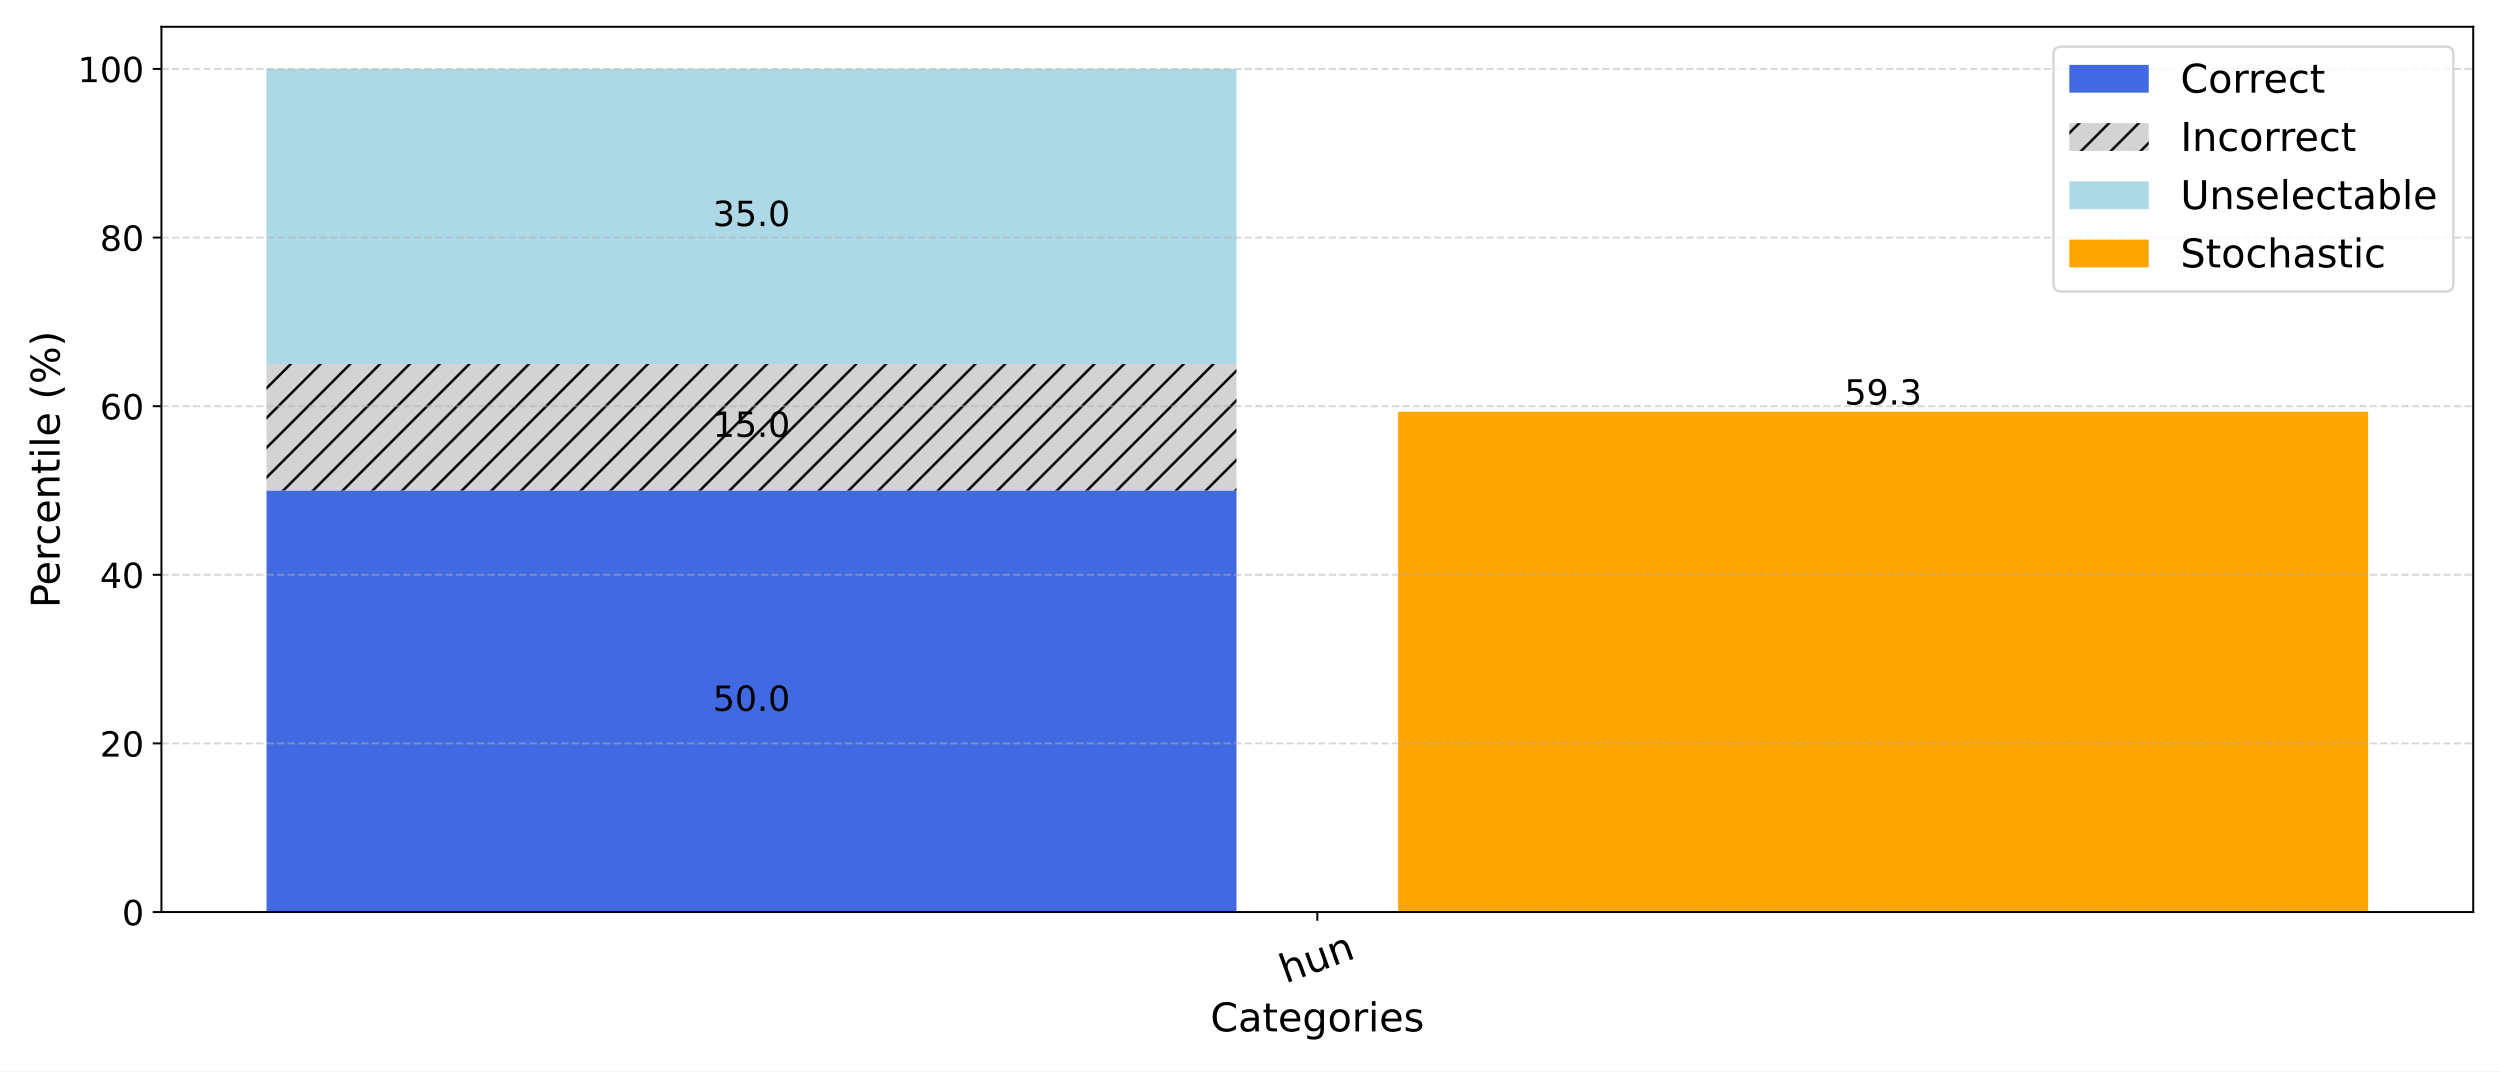
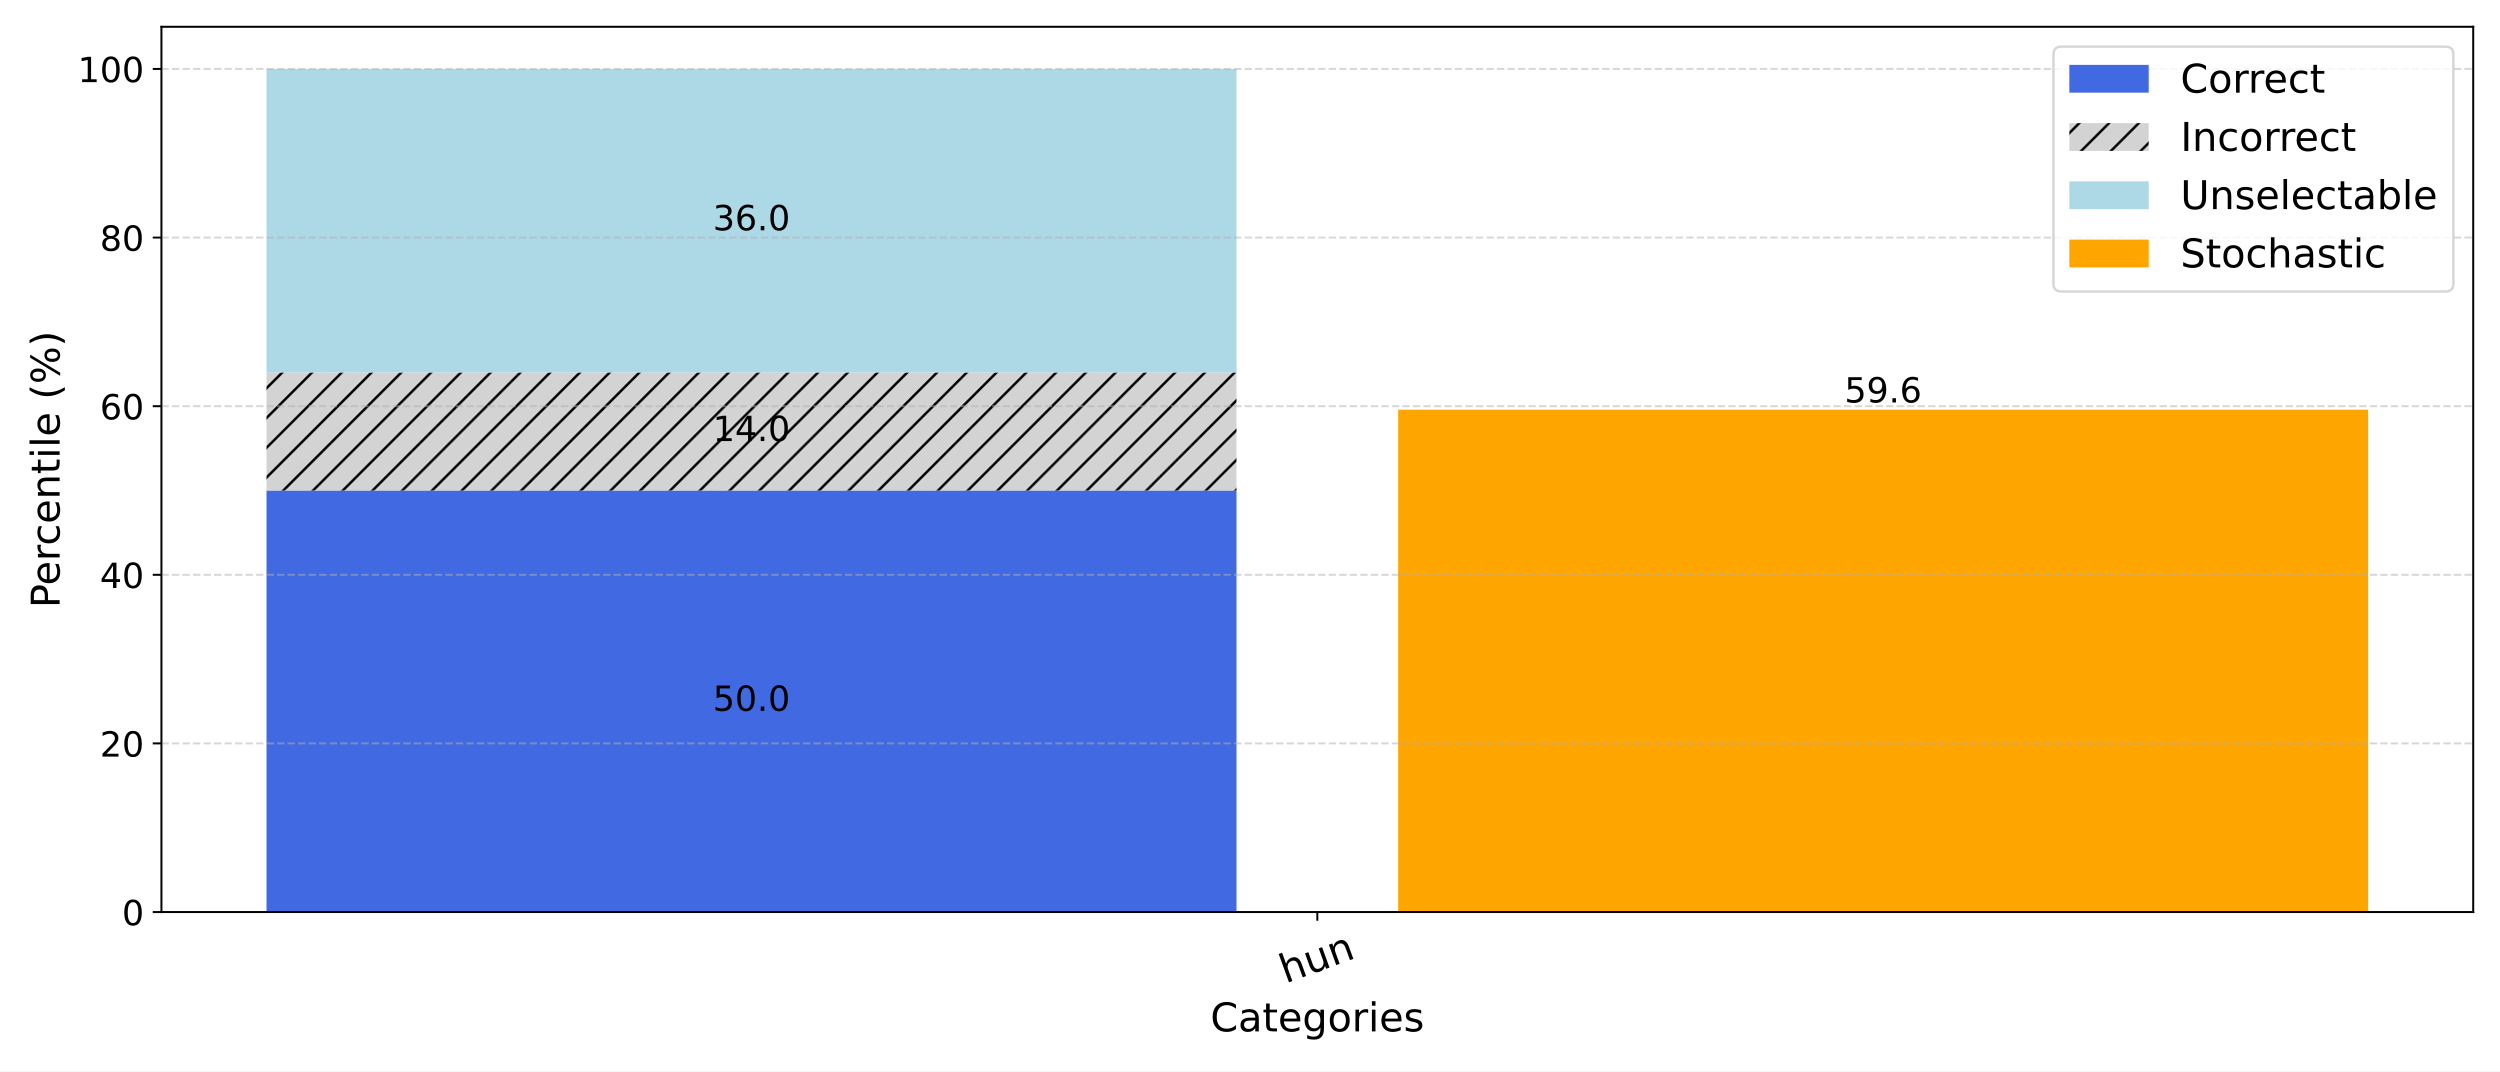
<svg xmlns="http://www.w3.org/2000/svg" xmlns:xlink="http://www.w3.org/1999/xlink" width="1008pt" height="432pt" viewBox="0 0 1008 432" version="1.1">
  <defs>
    <style type="text/css">*{stroke-linejoin: round; stroke-linecap: butt}</style>
  </defs>
  <g id="figure_1">
    <g id="patch_1">
      <path d="M 0 432  L 1008 432  L 1008 0  L 0 0  z " style="fill: #ffffff" />
    </g>
    <g id="axes_1">
      <g id="patch_2">
        <path d="M 65.09 367.736  L 997.2 367.736  L 997.2 10.8  L 65.09 10.8  z " style="fill: #ffffff" />
      </g>
      <g id="patch_3">
-         <path d="M 107.459 367.736  L 498.554 367.736  L 498.554 197.766  L 107.459 197.766  z " clip-path="url(#p3347c85726)" style="fill: #4169e1" />
+         <path d="M 107.459 367.736  L 498.554 367.736  L 498.554 197.766  L 107.459 197.766  z " clip-path="url(#pb6dfa40db6)" style="fill: #4169e1" />
      </g>
      <g id="patch_4">
-         <path d="M 107.459 197.766  L 498.554 197.766  L 498.554 146.776  L 107.459 146.776  z " clip-path="url(#p3347c85726)" style="fill: url(#h4ed982c4da)" />
+         <path d="M 107.459 197.766  L 498.554 197.766  L 498.554 150.175  L 107.459 150.175  z " clip-path="url(#pb6dfa40db6)" style="fill: url(#h3cf29533aa)" />
      </g>
      <g id="patch_5">
-         <path d="M 107.459 146.776  L 498.554 146.776  L 498.554 27.797  L 107.459 27.797  z " clip-path="url(#p3347c85726)" style="fill: #add8e6" />
+         <path d="M 107.459 150.175  L 498.554 150.175  L 498.554 27.797  L 107.459 27.797  z " clip-path="url(#pb6dfa40db6)" style="fill: #add8e6" />
      </g>
      <g id="patch_6">
-         <path d="M 563.736 367.736  L 954.831 367.736  L 954.831 166.039  L 563.736 166.039  z " clip-path="url(#p3347c85726)" style="fill: #ffa500" />
+         <path d="M 563.736 367.736  L 954.831 367.736  L 954.831 165.189  L 563.736 165.189  z " clip-path="url(#pb6dfa40db6)" style="fill: #ffa500" />
      </g>
      <g id="matplotlib.axis_1">
        <g id="xtick_1">
          <g id="line2d_1">
            <defs>
-               <path id="m3767374be0" d="M 0 0  L 0 3.5  " style="stroke: #000000; stroke-width: 0.8" />
+               <path id="m635f1c7c28" d="M 0 0  L 0 3.5  " style="stroke: #000000; stroke-width: 0.8" />
            </defs>
            <g>
-               <use xlink:href="#m3767374be0" x="531.145" y="367.736" style="stroke: #000000; stroke-width: 0.8" />
+               <use xlink:href="#m635f1c7c28" x="531.145" y="367.736" style="stroke: #000000; stroke-width: 0.8" />
            </g>
          </g>
          <g id="text_1">
            <text style="font-size: 16px; font-family: 'DejaVu Sans', 'Bitstream Vera Sans', 'Computer Modern Sans Serif', 'Lucida Grande', 'Verdana', 'Geneva', 'Lucid', 'Arial', 'Helvetica', 'Avant Garde', sans-serif" transform="translate(518.3623 396.5646) rotate(-20)">hun</text>
          </g>
        </g>
        <g id="text_2">
          <text style="font-size: 16px; font-family: 'DejaVu Sans', 'Bitstream Vera Sans', 'Computer Modern Sans Serif', 'Lucida Grande', 'Verdana', 'Geneva', 'Lucid', 'Arial', 'Helvetica', 'Avant Garde', sans-serif; text-anchor: middle" x="531.145" y="415.849" transform="rotate(-0 531.145 415.8489)">Categories</text>
        </g>
      </g>
      <g id="matplotlib.axis_2">
        <g id="ytick_1">
          <g id="line2d_2">
-             <path d="M 65.09 367.736  L 997.2 367.736  " clip-path="url(#p3347c85726)" style="fill: none; stroke-dasharray: 2.96,1.28; stroke-dashoffset: 0; stroke: #b0b0b0; stroke-opacity: 0.5; stroke-width: 0.8" />
+             <path d="M 65.09 367.736  L 997.2 367.736  " clip-path="url(#pb6dfa40db6)" style="fill: none; stroke-dasharray: 2.96,1.28; stroke-dashoffset: 0; stroke: #b0b0b0; stroke-opacity: 0.5; stroke-width: 0.8" />
          </g>
          <g id="line2d_3">
            <defs>
-               <path id="m04ce6100e4" d="M 0 0  L -3.5 0  " style="stroke: #000000; stroke-width: 0.8" />
+               <path id="m3c0ec405b4" d="M 0 0  L -3.5 0  " style="stroke: #000000; stroke-width: 0.8" />
            </defs>
            <g>
-               <use xlink:href="#m04ce6100e4" x="65.09" y="367.736" style="stroke: #000000; stroke-width: 0.8" />
+               <use xlink:href="#m3c0ec405b4" x="65.09" y="367.736" style="stroke: #000000; stroke-width: 0.8" />
            </g>
          </g>
          <g id="text_3">
            <text style="font-size: 14px; font-family: 'DejaVu Sans', 'Bitstream Vera Sans', 'Computer Modern Sans Serif', 'Lucida Grande', 'Verdana', 'Geneva', 'Lucid', 'Arial', 'Helvetica', 'Avant Garde', sans-serif; text-anchor: end" x="58.09" y="373.055" transform="rotate(-0 58.09 373.0549)">0</text>
          </g>
        </g>
        <g id="ytick_2">
          <g id="line2d_4">
-             <path d="M 65.09 299.748  L 997.2 299.748  " clip-path="url(#p3347c85726)" style="fill: none; stroke-dasharray: 2.96,1.28; stroke-dashoffset: 0; stroke: #b0b0b0; stroke-opacity: 0.5; stroke-width: 0.8" />
+             <path d="M 65.09 299.748  L 997.2 299.748  " clip-path="url(#pb6dfa40db6)" style="fill: none; stroke-dasharray: 2.96,1.28; stroke-dashoffset: 0; stroke: #b0b0b0; stroke-opacity: 0.5; stroke-width: 0.8" />
          </g>
          <g id="line2d_5">
            <g>
-               <use xlink:href="#m04ce6100e4" x="65.09" y="299.748" style="stroke: #000000; stroke-width: 0.8" />
+               <use xlink:href="#m3c0ec405b4" x="65.09" y="299.748" style="stroke: #000000; stroke-width: 0.8" />
            </g>
          </g>
          <g id="text_4">
            <text style="font-size: 14px; font-family: 'DejaVu Sans', 'Bitstream Vera Sans', 'Computer Modern Sans Serif', 'Lucida Grande', 'Verdana', 'Geneva', 'Lucid', 'Arial', 'Helvetica', 'Avant Garde', sans-serif; text-anchor: end" x="58.09" y="305.067" transform="rotate(-0 58.09 305.0671)">20</text>
          </g>
        </g>
        <g id="ytick_3">
          <g id="line2d_6">
-             <path d="M 65.09 231.76  L 997.2 231.76  " clip-path="url(#p3347c85726)" style="fill: none; stroke-dasharray: 2.96,1.28; stroke-dashoffset: 0; stroke: #b0b0b0; stroke-opacity: 0.5; stroke-width: 0.8" />
+             <path d="M 65.09 231.76  L 997.2 231.76  " clip-path="url(#pb6dfa40db6)" style="fill: none; stroke-dasharray: 2.96,1.28; stroke-dashoffset: 0; stroke: #b0b0b0; stroke-opacity: 0.5; stroke-width: 0.8" />
          </g>
          <g id="line2d_7">
            <g>
-               <use xlink:href="#m04ce6100e4" x="65.09" y="231.76" style="stroke: #000000; stroke-width: 0.8" />
+               <use xlink:href="#m3c0ec405b4" x="65.09" y="231.76" style="stroke: #000000; stroke-width: 0.8" />
            </g>
          </g>
          <g id="text_5">
            <text style="font-size: 14px; font-family: 'DejaVu Sans', 'Bitstream Vera Sans', 'Computer Modern Sans Serif', 'Lucida Grande', 'Verdana', 'Geneva', 'Lucid', 'Arial', 'Helvetica', 'Avant Garde', sans-serif; text-anchor: end" x="58.09" y="237.079" transform="rotate(-0 58.09 237.0793)">40</text>
          </g>
        </g>
        <g id="ytick_4">
          <g id="line2d_8">
-             <path d="M 65.09 163.773  L 997.2 163.773  " clip-path="url(#p3347c85726)" style="fill: none; stroke-dasharray: 2.96,1.28; stroke-dashoffset: 0; stroke: #b0b0b0; stroke-opacity: 0.5; stroke-width: 0.8" />
+             <path d="M 65.09 163.773  L 997.2 163.773  " clip-path="url(#pb6dfa40db6)" style="fill: none; stroke-dasharray: 2.96,1.28; stroke-dashoffset: 0; stroke: #b0b0b0; stroke-opacity: 0.5; stroke-width: 0.8" />
          </g>
          <g id="line2d_9">
            <g>
-               <use xlink:href="#m04ce6100e4" x="65.09" y="163.773" style="stroke: #000000; stroke-width: 0.8" />
+               <use xlink:href="#m3c0ec405b4" x="65.09" y="163.773" style="stroke: #000000; stroke-width: 0.8" />
            </g>
          </g>
          <g id="text_6">
            <text style="font-size: 14px; font-family: 'DejaVu Sans', 'Bitstream Vera Sans', 'Computer Modern Sans Serif', 'Lucida Grande', 'Verdana', 'Geneva', 'Lucid', 'Arial', 'Helvetica', 'Avant Garde', sans-serif; text-anchor: end" x="58.09" y="169.091" transform="rotate(-0 58.09 169.0915)">60</text>
          </g>
        </g>
        <g id="ytick_5">
          <g id="line2d_10">
-             <path d="M 65.09 95.785  L 997.2 95.785  " clip-path="url(#p3347c85726)" style="fill: none; stroke-dasharray: 2.96,1.28; stroke-dashoffset: 0; stroke: #b0b0b0; stroke-opacity: 0.5; stroke-width: 0.8" />
+             <path d="M 65.09 95.785  L 997.2 95.785  " clip-path="url(#pb6dfa40db6)" style="fill: none; stroke-dasharray: 2.96,1.28; stroke-dashoffset: 0; stroke: #b0b0b0; stroke-opacity: 0.5; stroke-width: 0.8" />
          </g>
          <g id="line2d_11">
            <g>
-               <use xlink:href="#m04ce6100e4" x="65.09" y="95.785" style="stroke: #000000; stroke-width: 0.8" />
+               <use xlink:href="#m3c0ec405b4" x="65.09" y="95.785" style="stroke: #000000; stroke-width: 0.8" />
            </g>
          </g>
          <g id="text_7">
            <text style="font-size: 14px; font-family: 'DejaVu Sans', 'Bitstream Vera Sans', 'Computer Modern Sans Serif', 'Lucida Grande', 'Verdana', 'Geneva', 'Lucid', 'Arial', 'Helvetica', 'Avant Garde', sans-serif; text-anchor: end" x="58.09" y="101.104" transform="rotate(-0 58.09 101.1037)">80</text>
          </g>
        </g>
        <g id="ytick_6">
          <g id="line2d_12">
-             <path d="M 65.09 27.797  L 997.2 27.797  " clip-path="url(#p3347c85726)" style="fill: none; stroke-dasharray: 2.96,1.28; stroke-dashoffset: 0; stroke: #b0b0b0; stroke-opacity: 0.5; stroke-width: 0.8" />
+             <path d="M 65.09 27.797  L 997.2 27.797  " clip-path="url(#pb6dfa40db6)" style="fill: none; stroke-dasharray: 2.96,1.28; stroke-dashoffset: 0; stroke: #b0b0b0; stroke-opacity: 0.5; stroke-width: 0.8" />
          </g>
          <g id="line2d_13">
            <g>
-               <use xlink:href="#m04ce6100e4" x="65.09" y="27.797" style="stroke: #000000; stroke-width: 0.8" />
+               <use xlink:href="#m3c0ec405b4" x="65.09" y="27.797" style="stroke: #000000; stroke-width: 0.8" />
            </g>
          </g>
          <g id="text_8">
            <text style="font-size: 14px; font-family: 'DejaVu Sans', 'Bitstream Vera Sans', 'Computer Modern Sans Serif', 'Lucida Grande', 'Verdana', 'Geneva', 'Lucid', 'Arial', 'Helvetica', 'Avant Garde', sans-serif; text-anchor: end" x="58.09" y="33.116" transform="rotate(-0 58.09 33.11586)">100</text>
          </g>
        </g>
        <g id="text_9">
          <text style="font-size: 16px; font-family: 'DejaVu Sans', 'Bitstream Vera Sans', 'Computer Modern Sans Serif', 'Lucida Grande', 'Verdana', 'Geneva', 'Lucid', 'Arial', 'Helvetica', 'Avant Garde', sans-serif; text-anchor: middle" x="24.04" y="189.268" transform="rotate(-90 24.04 189.268)">Percentile (%)</text>
        </g>
      </g>
      <g id="patch_7">
        <path d="M 65.09 367.736  L 65.09 10.8  " style="fill: none; stroke: #000000; stroke-width: 0.8; stroke-linejoin: miter; stroke-linecap: square" />
      </g>
      <g id="patch_8">
        <path d="M 997.2 367.736  L 997.2 10.8  " style="fill: none; stroke: #000000; stroke-width: 0.8; stroke-linejoin: miter; stroke-linecap: square" />
      </g>
      <g id="patch_9">
        <path d="M 65.09 367.736  L 997.2 367.736  " style="fill: none; stroke: #000000; stroke-width: 0.8; stroke-linejoin: miter; stroke-linecap: square" />
      </g>
      <g id="patch_10">
        <path d="M 65.09 10.8  L 997.2 10.8  " style="fill: none; stroke: #000000; stroke-width: 0.8; stroke-linejoin: miter; stroke-linecap: square" />
      </g>
      <g id="text_10">
        <text style="font-size: 14px; font-family: 'DejaVu Sans', 'Bitstream Vera Sans', 'Computer Modern Sans Serif', 'Lucida Grande', 'Verdana', 'Geneva', 'Lucid', 'Arial', 'Helvetica', 'Avant Garde', sans-serif; text-anchor: middle" x="303.006" y="286.614" transform="rotate(-0 303.0062 286.6144)">50.0</text>
      </g>
      <g id="text_11">
-         <text style="font-size: 14px; font-family: 'DejaVu Sans', 'Bitstream Vera Sans', 'Computer Modern Sans Serif', 'Lucida Grande', 'Verdana', 'Geneva', 'Lucid', 'Arial', 'Helvetica', 'Avant Garde', sans-serif; text-anchor: middle" x="303.006" y="176.134" transform="rotate(-0 303.0062 176.1342)">15.0</text>
+         <text style="font-size: 14px; font-family: 'DejaVu Sans', 'Bitstream Vera Sans', 'Computer Modern Sans Serif', 'Lucida Grande', 'Verdana', 'Geneva', 'Lucid', 'Arial', 'Helvetica', 'Avant Garde', sans-serif; text-anchor: middle" x="303.006" y="177.834" transform="rotate(-0 303.0062 177.8339)">14.0</text>
      </g>
      <g id="text_12">
-         <text style="font-size: 14px; font-family: 'DejaVu Sans', 'Bitstream Vera Sans', 'Computer Modern Sans Serif', 'Lucida Grande', 'Verdana', 'Geneva', 'Lucid', 'Arial', 'Helvetica', 'Avant Garde', sans-serif; text-anchor: middle" x="303.006" y="91.149" transform="rotate(-0 303.0062 91.14941)">35.0</text>
+         <text style="font-size: 14px; font-family: 'DejaVu Sans', 'Bitstream Vera Sans', 'Computer Modern Sans Serif', 'Lucida Grande', 'Verdana', 'Geneva', 'Lucid', 'Arial', 'Helvetica', 'Avant Garde', sans-serif; text-anchor: middle" x="303.006" y="92.849" transform="rotate(-0 303.0062 92.84911)">36.0</text>
      </g>
      <g id="text_13">
-         <text style="font-size: 14px; font-family: 'DejaVu Sans', 'Bitstream Vera Sans', 'Computer Modern Sans Serif', 'Lucida Grande', 'Verdana', 'Geneva', 'Lucid', 'Arial', 'Helvetica', 'Avant Garde', sans-serif; text-anchor: middle" x="759.284" y="163.127" transform="rotate(-0 759.2838 163.1273)">59.3</text>
+         <text style="font-size: 14px; font-family: 'DejaVu Sans', 'Bitstream Vera Sans', 'Computer Modern Sans Serif', 'Lucida Grande', 'Verdana', 'Geneva', 'Lucid', 'Arial', 'Helvetica', 'Avant Garde', sans-serif; text-anchor: middle" x="759.284" y="162.277" transform="rotate(-0 759.2838 162.2774)">59.6</text>
      </g>
      <g id="legend_1">
        <g id="patch_11">
          <path d="M 831.158 117.54  L 986 117.54  Q 989.2 117.54 989.2 114.34  L 989.2 22  Q 989.2 18.8 986 18.8  L 831.158 18.8  Q 827.957 18.8 827.957 22  L 827.957 114.34  Q 827.957 117.54 831.158 117.54  z " style="fill: #ffffff; opacity: 0.8; stroke: #cccccc; stroke-linejoin: miter" />
        </g>
        <g id="patch_12">
          <path d="M 834.357 37.358  L 866.357 37.358  L 866.357 26.157  L 834.357 26.157  z " style="fill: #4169e1" />
        </g>
        <g id="text_14">
          <text style="font-size: 16px; font-family: 'DejaVu Sans', 'Bitstream Vera Sans', 'Computer Modern Sans Serif', 'Lucida Grande', 'Verdana', 'Geneva', 'Lucid', 'Arial', 'Helvetica', 'Avant Garde', sans-serif; text-anchor: start" x="879.158" y="37.358" transform="rotate(-0 879.1575 37.3575)">Correct</text>
        </g>
        <g id="patch_13">
-           <path d="M 834.357 60.843  L 866.357 60.843  L 866.357 49.642  L 834.357 49.642  z " style="fill: url(#h4ed982c4da)" />
+           <path d="M 834.357 60.843  L 866.357 60.843  L 866.357 49.642  L 834.357 49.642  z " style="fill: url(#h3cf29533aa)" />
        </g>
        <g id="text_15">
          <text style="font-size: 16px; font-family: 'DejaVu Sans', 'Bitstream Vera Sans', 'Computer Modern Sans Serif', 'Lucida Grande', 'Verdana', 'Geneva', 'Lucid', 'Arial', 'Helvetica', 'Avant Garde', sans-serif; text-anchor: start" x="879.158" y="60.843" transform="rotate(-0 879.1575 60.8425)">Incorrect</text>
        </g>
        <g id="patch_14">
          <path d="M 834.357 84.328  L 866.357 84.328  L 866.357 73.127  L 834.357 73.127  z " style="fill: #add8e6" />
        </g>
        <g id="text_16">
          <text style="font-size: 16px; font-family: 'DejaVu Sans', 'Bitstream Vera Sans', 'Computer Modern Sans Serif', 'Lucida Grande', 'Verdana', 'Geneva', 'Lucid', 'Arial', 'Helvetica', 'Avant Garde', sans-serif; text-anchor: start" x="879.158" y="84.328" transform="rotate(-0 879.1575 84.3275)">Unselectable</text>
        </g>
        <g id="patch_15">
          <path d="M 834.357 107.812  L 866.357 107.812  L 866.357 96.612  L 834.357 96.612  z " style="fill: #ffa500" />
        </g>
        <g id="text_17">
          <text style="font-size: 16px; font-family: 'DejaVu Sans', 'Bitstream Vera Sans', 'Computer Modern Sans Serif', 'Lucida Grande', 'Verdana', 'Geneva', 'Lucid', 'Arial', 'Helvetica', 'Avant Garde', sans-serif; text-anchor: start" x="879.158" y="107.812" transform="rotate(-0 879.1575 107.8125)">Stochastic</text>
        </g>
      </g>
    </g>
  </g>
  <defs>
-     <clipPath id="p3347c85726">
+     <clipPath id="pb6dfa40db6">
      <rect x="65.09" y="10.8" width="932.11" height="356.936" />
    </clipPath>
  </defs>
  <defs>
-     <pattern id="h4ed982c4da" patternUnits="userSpaceOnUse" x="0" y="0" width="72" height="72">
+     <pattern id="h3cf29533aa" patternUnits="userSpaceOnUse" x="0" y="0" width="72" height="72">
      <rect x="0" y="0" width="73" height="73" fill="#d3d3d3" />
      <path d="M -36 36  L 36 -36  M -30 42  L 42 -30  M -24 48  L 48 -24  M -18 54  L 54 -18  M -12 60  L 60 -12  M -6 66  L 66 -6  M 0 72  L 72 0  M 6 78  L 78 6  M 12 84  L 84 12  M 18 90  L 90 18  M 24 96  L 96 24  M 30 102  L 102 30  M 36 108  L 108 36  " style="fill: #000000; stroke: #000000; stroke-width: 1.0; stroke-linecap: butt; stroke-linejoin: miter" />
    </pattern>
  </defs>
</svg>
